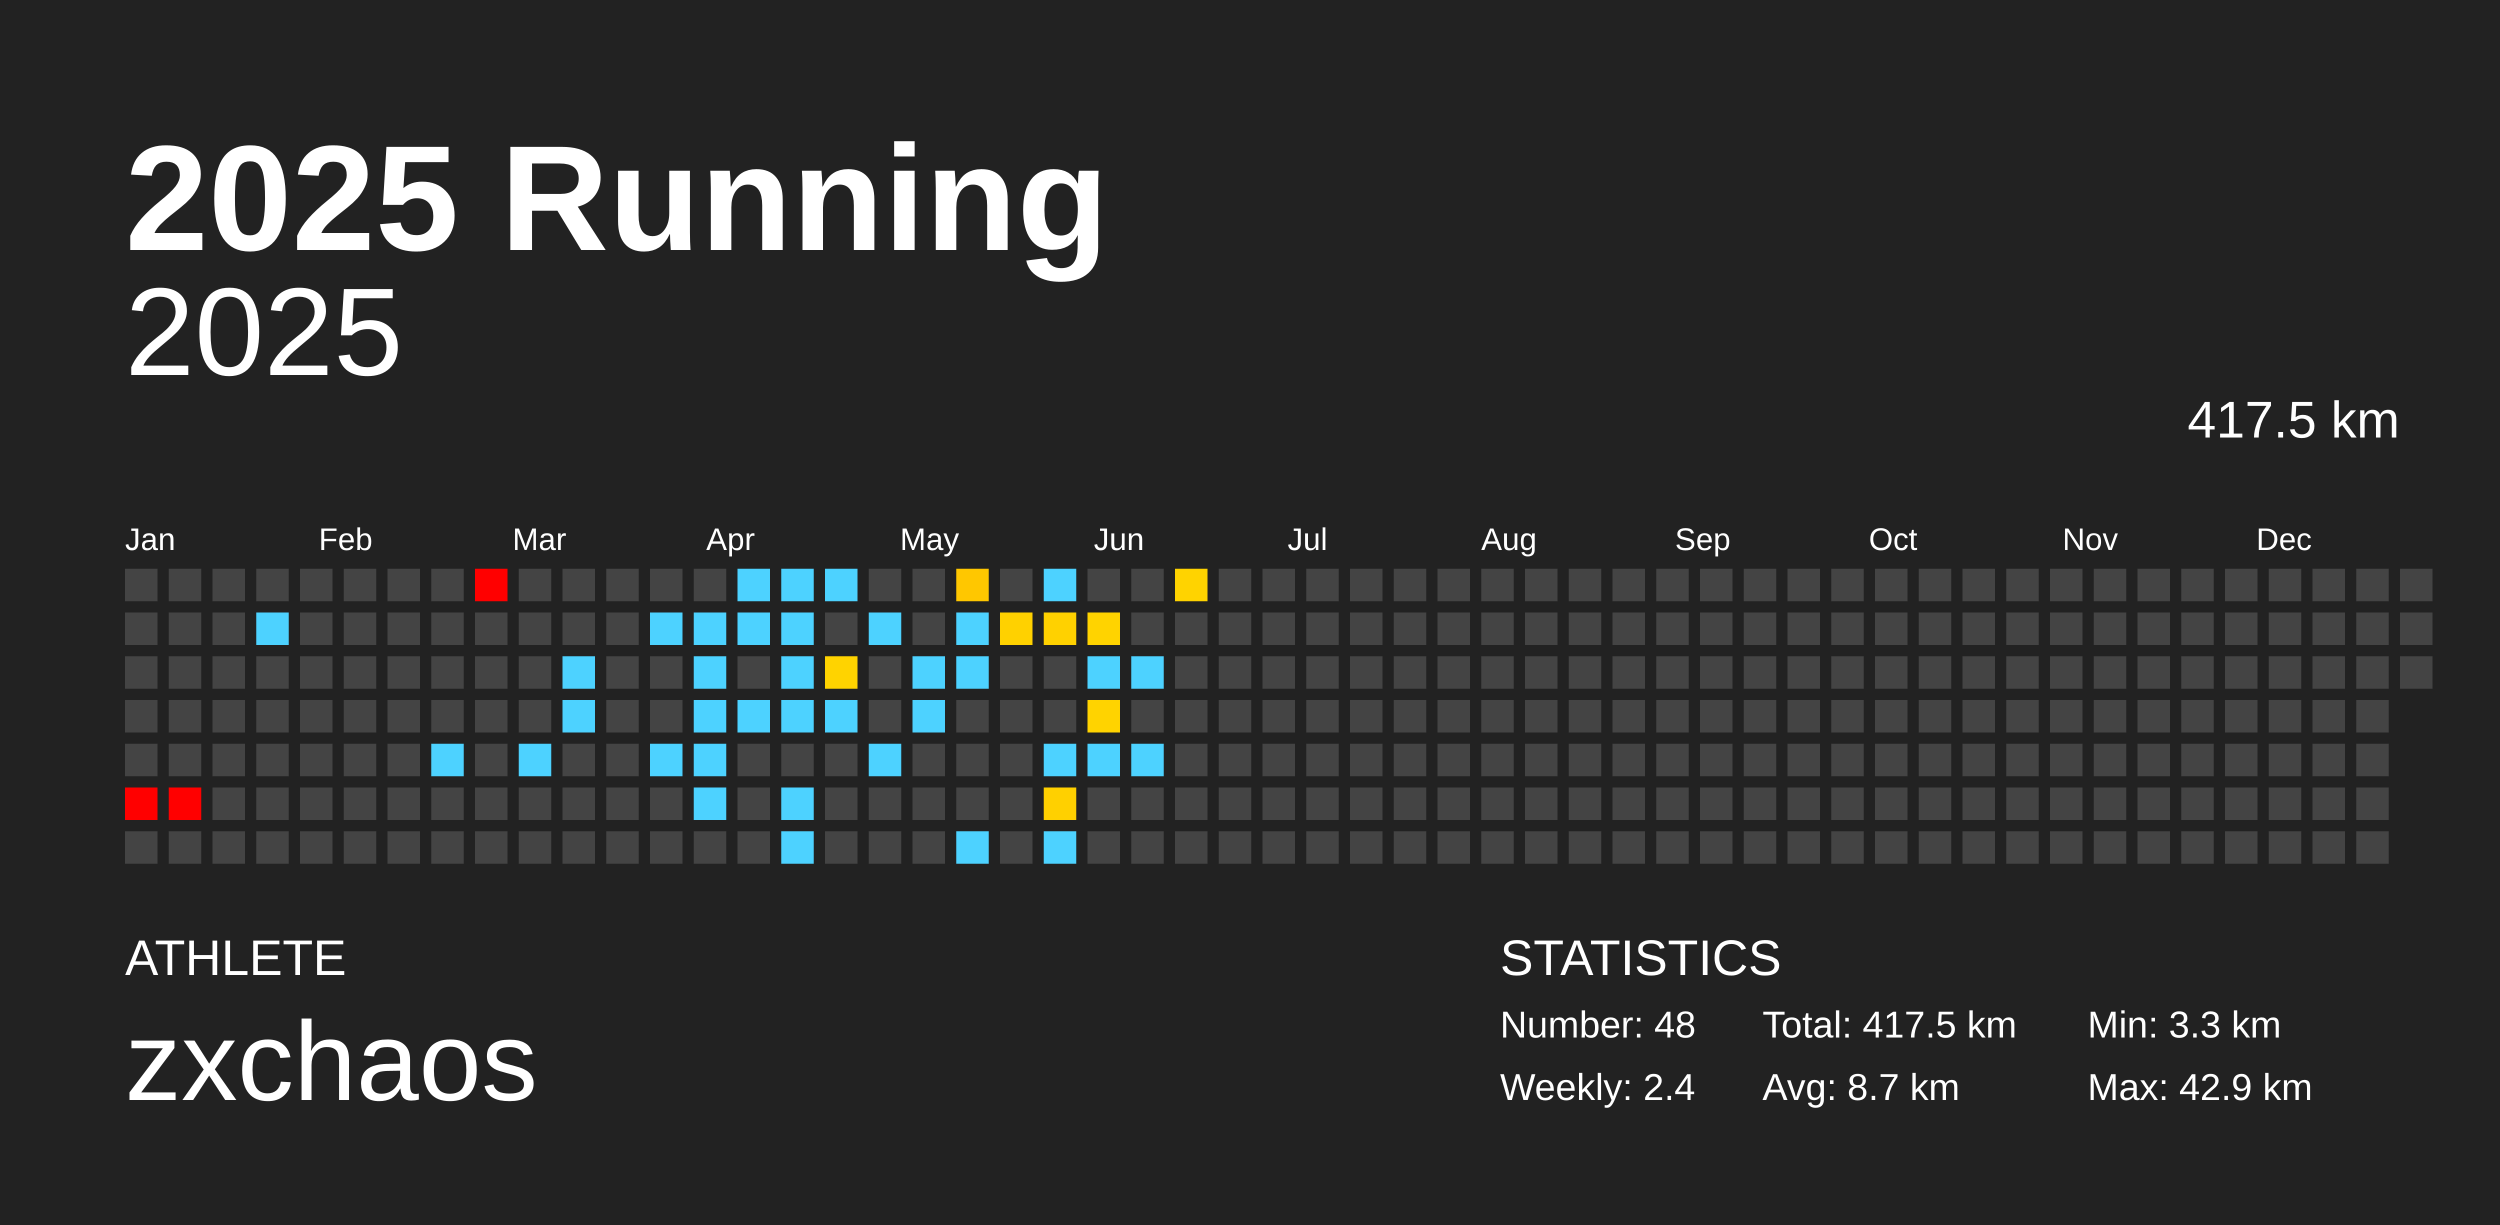
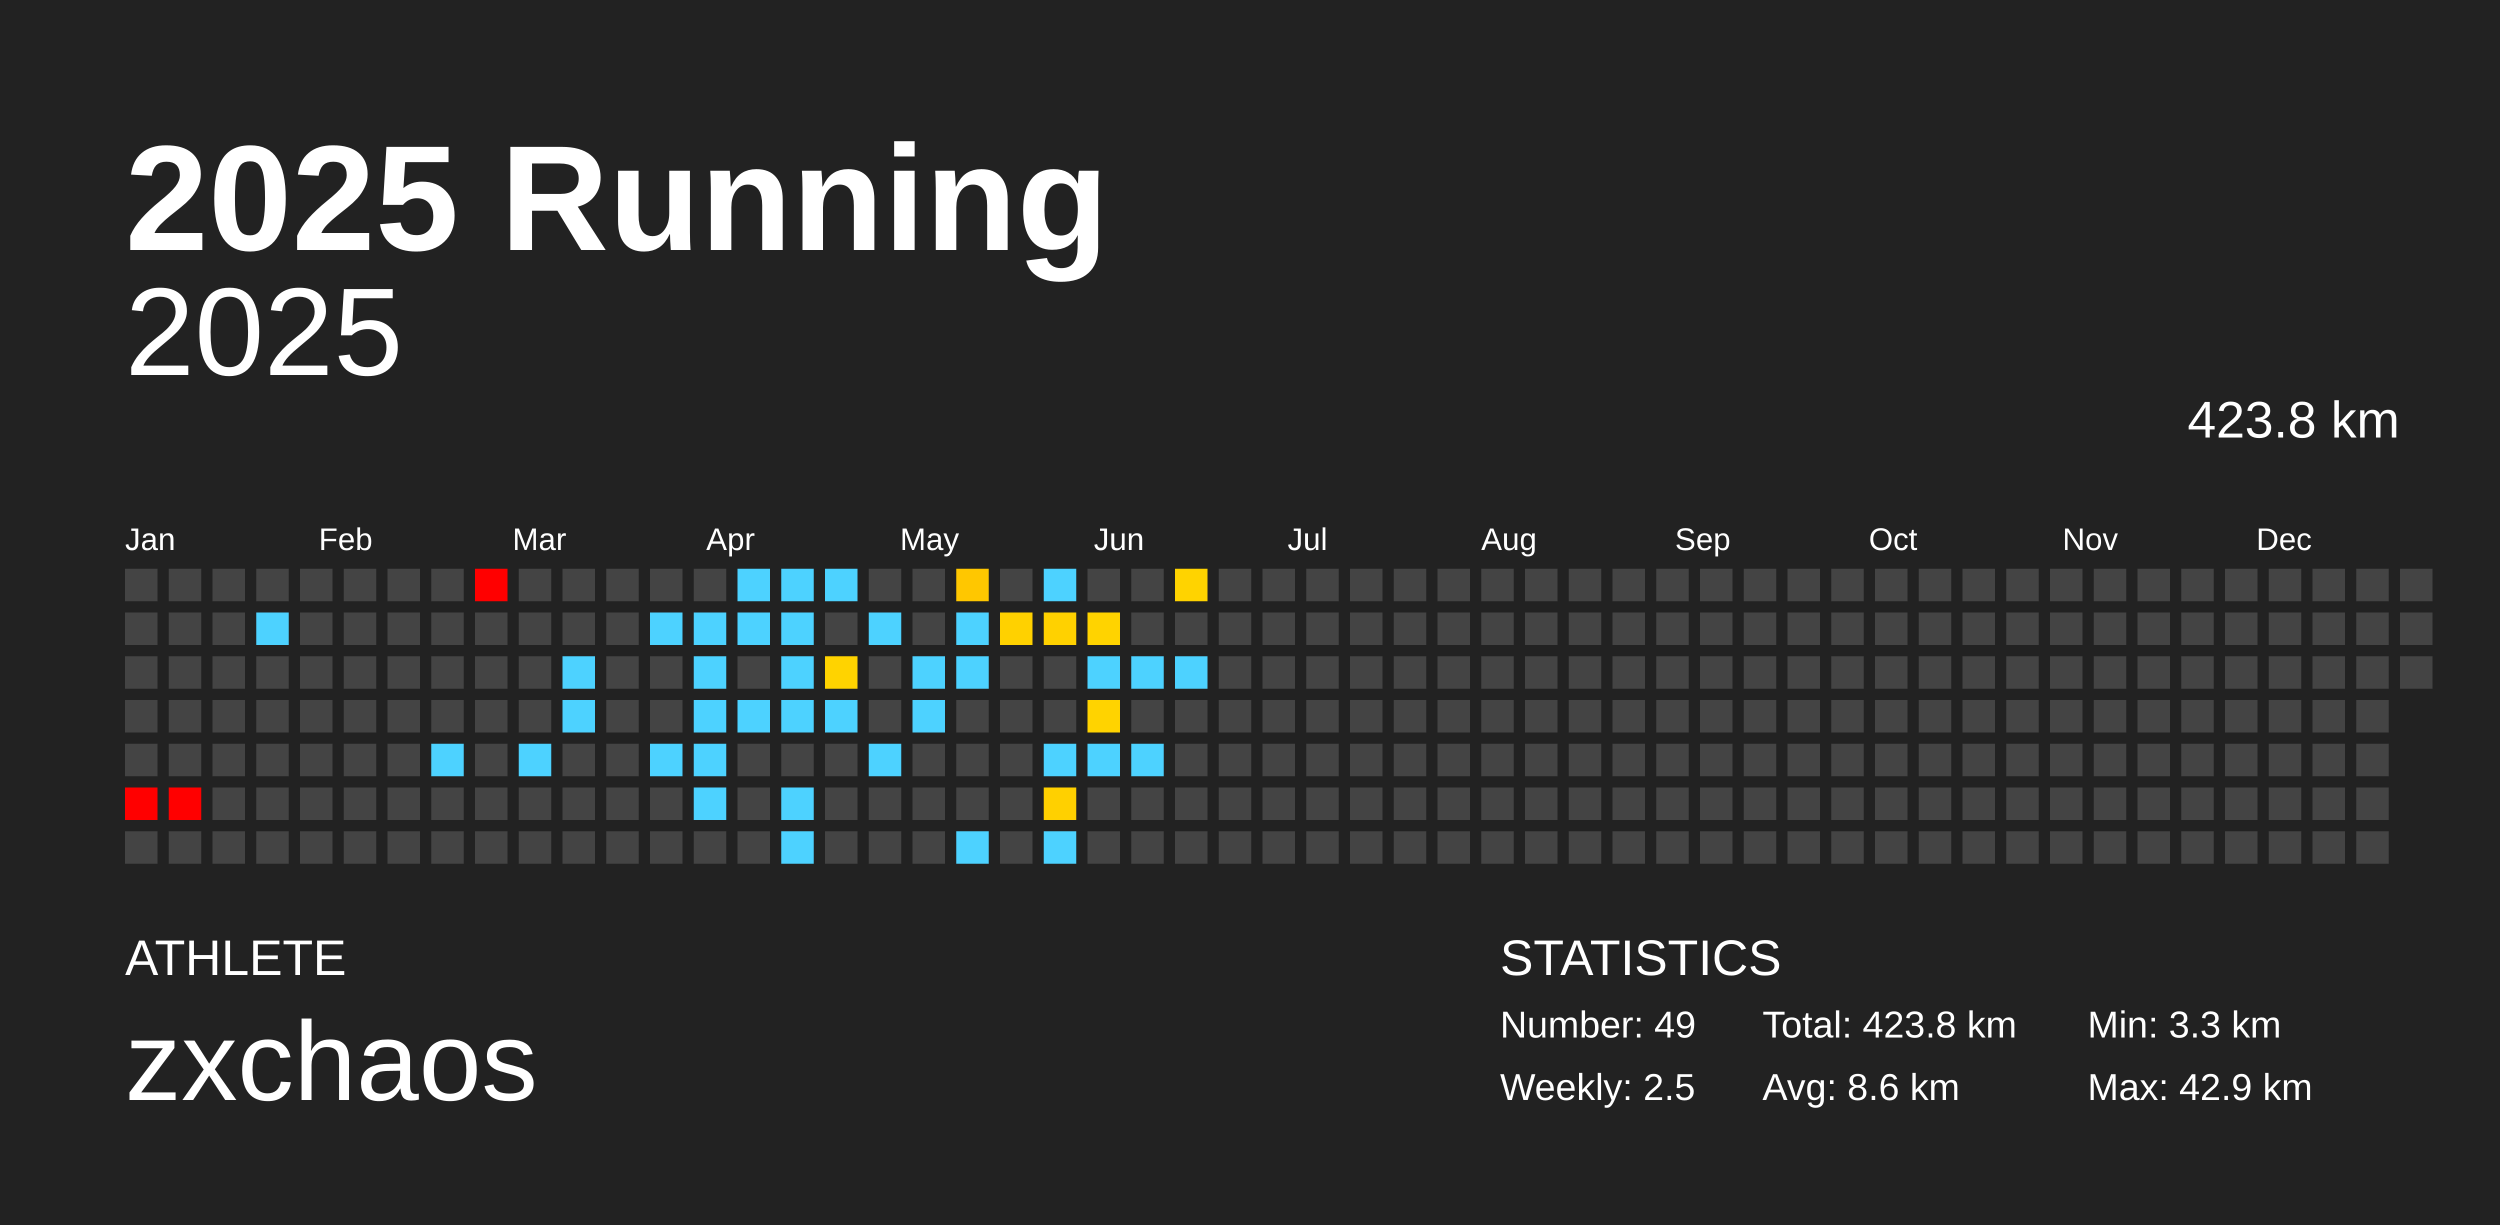
<svg xmlns="http://www.w3.org/2000/svg" baseProfile="full" height="98mm" version="1.1" viewBox="0,0,200,98" width="200mm">
  <defs />
  <rect fill="#222222" height="98" width="200" x="0" y="0" />
  <text fill="#FFFFFF" style="font-size:12px; font-family:Arial; font-weight:bold;" x="10" y="20">2025 Running</text>
  <text fill="#FFFFFF" style="font-size:4px; font-family:Arial" x="10" y="78">ATHLETE</text>
  <text fill="#FFFFFF" style="font-size:9px; font-family:Arial" x="10" y="88">zxchaos</text>
  <text fill="#FFFFFF" style="font-size:4px; font-family:Arial" x="120" y="78">STATISTICS</text>
-   <text fill="#FFFFFF" style="font-size:3px; font-family:Arial" x="120" y="83">Number: 48</text>
-   <text fill="#FFFFFF" style="font-size:3px; font-family:Arial" x="120" y="88">Weekly: 2.4</text>
-   <text fill="#FFFFFF" style="font-size:3px; font-family:Arial" x="141" y="83">Total: 417.5 km</text>
-   <text fill="#FFFFFF" style="font-size:3px; font-family:Arial" x="141" y="88">Avg: 8.7 km</text>
+   <text fill="#FFFFFF" style="font-size:3px; font-family:Arial" x="120" y="83">Number: 49</text>
+   <text fill="#FFFFFF" style="font-size:3px; font-family:Arial" x="120" y="88">Weekly: 2.5</text>
+   <text fill="#FFFFFF" style="font-size:3px; font-family:Arial" x="141" y="83">Total: 423.8 km</text>
+   <text fill="#FFFFFF" style="font-size:3px; font-family:Arial" x="141" y="88">Avg: 8.6 km</text>
  <text fill="#FFFFFF" style="font-size:3px; font-family:Arial" x="167" y="83">Min: 3.3 km</text>
  <text fill="#FFFFFF" style="font-size:3px; font-family:Arial" x="167" y="88">Max: 42.9 km</text>
  <text alignment-baseline="hanging" fill="#FFFFFF" style="font-size:10.0px; font-family:Arial;" x="10" y="30">2025</text>
-   <text alignment-baseline="hanging" fill="#FFFFFF" style="font-size:4.125px; font-family:Arial;" x="175" y="35">417.5 km</text>
+   <text alignment-baseline="hanging" fill="#FFFFFF" style="font-size:4.125px; font-family:Arial;" x="175" y="35">423.8 km</text>
  <text fill="#FFFFFF" style="font-size:2.5px; font-family:Arial" x="10.0" y="44">Jan</text>
  <text fill="#FFFFFF" style="font-size:2.5px; font-family:Arial" x="25.5" y="44">Feb</text>
  <text fill="#FFFFFF" style="font-size:2.5px; font-family:Arial" x="41.0" y="44">Mar</text>
  <text fill="#FFFFFF" style="font-size:2.5px; font-family:Arial" x="56.5" y="44">Apr</text>
  <text fill="#FFFFFF" style="font-size:2.5px; font-family:Arial" x="72.0" y="44">May</text>
  <text fill="#FFFFFF" style="font-size:2.5px; font-family:Arial" x="87.5" y="44">Jun</text>
  <text fill="#FFFFFF" style="font-size:2.5px; font-family:Arial" x="103.0" y="44">Jul</text>
  <text fill="#FFFFFF" style="font-size:2.5px; font-family:Arial" x="118.5" y="44">Aug</text>
  <text fill="#FFFFFF" style="font-size:2.5px; font-family:Arial" x="134.0" y="44">Sep</text>
  <text fill="#FFFFFF" style="font-size:2.5px; font-family:Arial" x="149.5" y="44">Oct</text>
  <text fill="#FFFFFF" style="font-size:2.5px; font-family:Arial" x="165.0" y="44">Nov</text>
  <text fill="#FFFFFF" style="font-size:2.5px; font-family:Arial" x="180.5" y="44">Dec</text>
  <rect fill="#444444" height="2.6" width="2.6" x="10.0" y="45.5" />
  <rect fill="#444444" height="2.6" width="2.6" x="10.0" y="49.0" />
  <rect fill="#444444" height="2.6" width="2.6" x="10.0" y="52.5" />
  <rect fill="#444444" height="2.6" width="2.6" x="10.0" y="56.0" />
  <rect fill="#444444" height="2.6" width="2.6" x="10.0" y="59.5" />
  <rect fill="red" height="2.6" width="2.6" x="10.0" y="63.0" />
  <rect fill="#444444" height="2.6" width="2.6" x="10.0" y="66.5" />
  <rect fill="#444444" height="2.6" width="2.6" x="13.5" y="45.5" />
  <rect fill="#444444" height="2.6" width="2.6" x="13.5" y="49.0" />
  <rect fill="#444444" height="2.6" width="2.6" x="13.5" y="52.5" />
  <rect fill="#444444" height="2.6" width="2.6" x="13.5" y="56.0" />
  <rect fill="#444444" height="2.6" width="2.6" x="13.5" y="59.5" />
  <rect fill="red" height="2.6" width="2.6" x="13.5" y="63.0" />
  <rect fill="#444444" height="2.6" width="2.6" x="13.5" y="66.5" />
  <rect fill="#444444" height="2.6" width="2.6" x="17.0" y="45.5" />
  <rect fill="#444444" height="2.6" width="2.6" x="17.0" y="49.0" />
  <rect fill="#444444" height="2.6" width="2.6" x="17.0" y="52.5" />
  <rect fill="#444444" height="2.6" width="2.6" x="17.0" y="56.0" />
  <rect fill="#444444" height="2.6" width="2.6" x="17.0" y="59.5" />
  <rect fill="#444444" height="2.6" width="2.6" x="17.0" y="63.0" />
  <rect fill="#444444" height="2.6" width="2.6" x="17.0" y="66.5" />
  <rect fill="#444444" height="2.6" width="2.6" x="20.5" y="45.5" />
  <rect fill="#4dd2ff" height="2.6" width="2.6" x="20.5" y="49.0" />
  <rect fill="#444444" height="2.6" width="2.6" x="20.5" y="52.5" />
  <rect fill="#444444" height="2.6" width="2.6" x="20.5" y="56.0" />
  <rect fill="#444444" height="2.6" width="2.6" x="20.5" y="59.5" />
  <rect fill="#444444" height="2.6" width="2.6" x="20.5" y="63.0" />
  <rect fill="#444444" height="2.6" width="2.6" x="20.5" y="66.5" />
  <rect fill="#444444" height="2.6" width="2.6" x="24.0" y="45.5" />
  <rect fill="#444444" height="2.6" width="2.6" x="24.0" y="49.0" />
  <rect fill="#444444" height="2.6" width="2.6" x="24.0" y="52.5" />
  <rect fill="#444444" height="2.6" width="2.6" x="24.0" y="56.0" />
  <rect fill="#444444" height="2.6" width="2.6" x="24.0" y="59.5" />
  <rect fill="#444444" height="2.6" width="2.6" x="24.0" y="63.0" />
  <rect fill="#444444" height="2.6" width="2.6" x="24.0" y="66.5" />
  <rect fill="#444444" height="2.6" width="2.6" x="27.5" y="45.5" />
  <rect fill="#444444" height="2.6" width="2.6" x="27.5" y="49.0" />
  <rect fill="#444444" height="2.6" width="2.6" x="27.5" y="52.5" />
  <rect fill="#444444" height="2.6" width="2.6" x="27.5" y="56.0" />
  <rect fill="#444444" height="2.6" width="2.6" x="27.5" y="59.5" />
  <rect fill="#444444" height="2.6" width="2.6" x="27.5" y="63.0" />
  <rect fill="#444444" height="2.6" width="2.6" x="27.5" y="66.5" />
  <rect fill="#444444" height="2.6" width="2.6" x="31.0" y="45.5" />
  <rect fill="#444444" height="2.6" width="2.6" x="31.0" y="49.0" />
  <rect fill="#444444" height="2.6" width="2.6" x="31.0" y="52.5" />
  <rect fill="#444444" height="2.6" width="2.6" x="31.0" y="56.0" />
  <rect fill="#444444" height="2.6" width="2.6" x="31.0" y="59.5" />
  <rect fill="#444444" height="2.6" width="2.6" x="31.0" y="63.0" />
  <rect fill="#444444" height="2.6" width="2.6" x="31.0" y="66.5" />
  <rect fill="#444444" height="2.6" width="2.6" x="34.5" y="45.5" />
  <rect fill="#444444" height="2.6" width="2.6" x="34.5" y="49.0" />
  <rect fill="#444444" height="2.6" width="2.6" x="34.5" y="52.5" />
  <rect fill="#444444" height="2.6" width="2.6" x="34.5" y="56.0" />
  <rect fill="#4dd2ff" height="2.6" width="2.6" x="34.5" y="59.5" />
  <rect fill="#444444" height="2.6" width="2.6" x="34.5" y="63.0" />
  <rect fill="#444444" height="2.6" width="2.6" x="34.5" y="66.5" />
  <rect fill="red" height="2.6" width="2.6" x="38.0" y="45.5" />
  <rect fill="#444444" height="2.6" width="2.6" x="38.0" y="49.0" />
  <rect fill="#444444" height="2.6" width="2.6" x="38.0" y="52.5" />
  <rect fill="#444444" height="2.6" width="2.6" x="38.0" y="56.0" />
  <rect fill="#444444" height="2.6" width="2.6" x="38.0" y="59.5" />
  <rect fill="#444444" height="2.6" width="2.6" x="38.0" y="63.0" />
  <rect fill="#444444" height="2.6" width="2.6" x="38.0" y="66.5" />
  <rect fill="#444444" height="2.6" width="2.6" x="41.5" y="45.5" />
  <rect fill="#444444" height="2.6" width="2.6" x="41.5" y="49.0" />
  <rect fill="#444444" height="2.6" width="2.6" x="41.5" y="52.5" />
  <rect fill="#444444" height="2.6" width="2.6" x="41.5" y="56.0" />
  <rect fill="#4dd2ff" height="2.6" width="2.6" x="41.5" y="59.5" />
  <rect fill="#444444" height="2.6" width="2.6" x="41.5" y="63.0" />
  <rect fill="#444444" height="2.6" width="2.6" x="41.5" y="66.5" />
  <rect fill="#444444" height="2.6" width="2.6" x="45.0" y="45.5" />
  <rect fill="#444444" height="2.6" width="2.6" x="45.0" y="49.0" />
  <rect fill="#4dd2ff" height="2.6" width="2.6" x="45.0" y="52.5" />
  <rect fill="#4dd2ff" height="2.6" width="2.6" x="45.0" y="56.0" />
  <rect fill="#444444" height="2.6" width="2.6" x="45.0" y="59.5" />
  <rect fill="#444444" height="2.6" width="2.6" x="45.0" y="63.0" />
  <rect fill="#444444" height="2.6" width="2.6" x="45.0" y="66.5" />
  <rect fill="#444444" height="2.6" width="2.6" x="48.5" y="45.5" />
  <rect fill="#444444" height="2.6" width="2.6" x="48.5" y="49.0" />
  <rect fill="#444444" height="2.6" width="2.6" x="48.5" y="52.5" />
  <rect fill="#444444" height="2.6" width="2.6" x="48.5" y="56.0" />
  <rect fill="#444444" height="2.6" width="2.6" x="48.5" y="59.5" />
  <rect fill="#444444" height="2.6" width="2.6" x="48.5" y="63.0" />
  <rect fill="#444444" height="2.6" width="2.6" x="48.5" y="66.5" />
  <rect fill="#444444" height="2.6" width="2.6" x="52.0" y="45.5" />
  <rect fill="#4dd2ff" height="2.6" width="2.6" x="52.0" y="49.0" />
  <rect fill="#444444" height="2.6" width="2.6" x="52.0" y="52.5" />
  <rect fill="#444444" height="2.6" width="2.6" x="52.0" y="56.0" />
  <rect fill="#4dd2ff" height="2.6" width="2.6" x="52.0" y="59.5" />
  <rect fill="#444444" height="2.6" width="2.6" x="52.0" y="63.0" />
  <rect fill="#444444" height="2.6" width="2.6" x="52.0" y="66.5" />
  <rect fill="#444444" height="2.6" width="2.6" x="55.5" y="45.5" />
  <rect fill="#4dd2ff" height="2.6" width="2.6" x="55.5" y="49.0" />
  <rect fill="#4dd2ff" height="2.6" width="2.6" x="55.5" y="52.5" />
  <rect fill="#4dd2ff" height="2.6" width="2.6" x="55.5" y="56.0" />
  <rect fill="#4dd2ff" height="2.6" width="2.6" x="55.5" y="59.5" />
  <rect fill="#4dd2ff" height="2.6" width="2.6" x="55.5" y="63.0" />
  <rect fill="#444444" height="2.6" width="2.6" x="55.5" y="66.5" />
  <rect fill="#4dd2ff" height="2.6" width="2.6" x="59.0" y="45.5" />
  <rect fill="#4dd2ff" height="2.6" width="2.6" x="59.0" y="49.0" />
  <rect fill="#444444" height="2.6" width="2.6" x="59.0" y="52.5" />
  <rect fill="#4dd2ff" height="2.6" width="2.6" x="59.0" y="56.0" />
  <rect fill="#444444" height="2.6" width="2.6" x="59.0" y="59.5" />
  <rect fill="#444444" height="2.6" width="2.6" x="59.0" y="63.0" />
  <rect fill="#444444" height="2.6" width="2.6" x="59.0" y="66.5" />
  <rect fill="#4dd2ff" height="2.6" width="2.6" x="62.5" y="45.5" />
  <rect fill="#4dd2ff" height="2.6" width="2.6" x="62.5" y="49.0" />
  <rect fill="#4dd2ff" height="2.6" width="2.6" x="62.5" y="52.5" />
  <rect fill="#4dd2ff" height="2.6" width="2.6" x="62.5" y="56.0" />
  <rect fill="#444444" height="2.6" width="2.6" x="62.5" y="59.5" />
  <rect fill="#4dd2ff" height="2.6" width="2.6" x="62.5" y="63.0" />
  <rect fill="#4dd2ff" height="2.6" width="2.6" x="62.5" y="66.5" />
  <rect fill="#4dd2ff" height="2.6" width="2.6" x="66.0" y="45.5" />
  <rect fill="#444444" height="2.6" width="2.6" x="66.0" y="49.0" />
  <rect fill="#ffd300" height="2.6" width="2.6" x="66.0" y="52.5" />
  <rect fill="#4dd2ff" height="2.6" width="2.6" x="66.0" y="56.0" />
  <rect fill="#444444" height="2.6" width="2.6" x="66.0" y="59.5" />
  <rect fill="#444444" height="2.6" width="2.6" x="66.0" y="63.0" />
  <rect fill="#444444" height="2.6" width="2.6" x="66.0" y="66.5" />
  <rect fill="#444444" height="2.6" width="2.6" x="69.5" y="45.5" />
  <rect fill="#4dd2ff" height="2.6" width="2.6" x="69.5" y="49.0" />
  <rect fill="#444444" height="2.6" width="2.6" x="69.5" y="52.5" />
  <rect fill="#444444" height="2.6" width="2.6" x="69.5" y="56.0" />
  <rect fill="#4dd2ff" height="2.6" width="2.6" x="69.5" y="59.5" />
  <rect fill="#444444" height="2.6" width="2.6" x="69.5" y="63.0" />
  <rect fill="#444444" height="2.6" width="2.6" x="69.5" y="66.5" />
  <rect fill="#444444" height="2.6" width="2.6" x="73.0" y="45.5" />
  <rect fill="#444444" height="2.6" width="2.6" x="73.0" y="49.0" />
  <rect fill="#4dd2ff" height="2.6" width="2.6" x="73.0" y="52.5" />
  <rect fill="#4dd2ff" height="2.6" width="2.6" x="73.0" y="56.0" />
  <rect fill="#444444" height="2.6" width="2.6" x="73.0" y="59.5" />
  <rect fill="#444444" height="2.6" width="2.6" x="73.0" y="63.0" />
  <rect fill="#444444" height="2.6" width="2.6" x="73.0" y="66.5" />
  <rect fill="#ffc700" height="2.6" width="2.6" x="76.5" y="45.5" />
  <rect fill="#4dd2ff" height="2.6" width="2.6" x="76.5" y="49.0" />
  <rect fill="#4dd2ff" height="2.6" width="2.6" x="76.5" y="52.5" />
  <rect fill="#444444" height="2.6" width="2.6" x="76.5" y="56.0" />
  <rect fill="#444444" height="2.6" width="2.6" x="76.5" y="59.5" />
  <rect fill="#444444" height="2.6" width="2.6" x="76.5" y="63.0" />
  <rect fill="#4dd2ff" height="2.6" width="2.6" x="76.5" y="66.5" />
  <rect fill="#444444" height="2.6" width="2.6" x="80.0" y="45.5" />
  <rect fill="#ffd100" height="2.6" width="2.6" x="80.0" y="49.0" />
  <rect fill="#444444" height="2.6" width="2.6" x="80.0" y="52.5" />
  <rect fill="#444444" height="2.6" width="2.6" x="80.0" y="56.0" />
  <rect fill="#444444" height="2.6" width="2.6" x="80.0" y="59.5" />
  <rect fill="#444444" height="2.6" width="2.6" x="80.0" y="63.0" />
  <rect fill="#444444" height="2.6" width="2.6" x="80.0" y="66.5" />
  <rect fill="#4dd2ff" height="2.6" width="2.6" x="83.5" y="45.5" />
  <rect fill="#ffd100" height="2.6" width="2.6" x="83.5" y="49.0" />
  <rect fill="#444444" height="2.6" width="2.6" x="83.5" y="52.5" />
  <rect fill="#444444" height="2.6" width="2.6" x="83.5" y="56.0" />
  <rect fill="#4dd2ff" height="2.6" width="2.6" x="83.5" y="59.5" />
  <rect fill="#ffd000" height="2.6" width="2.6" x="83.5" y="63.0" />
  <rect fill="#4dd2ff" height="2.6" width="2.6" x="83.5" y="66.5" />
  <rect fill="#444444" height="2.6" width="2.6" x="87.0" y="45.5" />
  <rect fill="#ffd300" height="2.6" width="2.6" x="87.0" y="49.0" />
  <rect fill="#4dd2ff" height="2.6" width="2.6" x="87.0" y="52.5" />
  <rect fill="#ffd300" height="2.6" width="2.6" x="87.0" y="56.0" />
  <rect fill="#4dd2ff" height="2.6" width="2.6" x="87.0" y="59.5" />
  <rect fill="#444444" height="2.6" width="2.6" x="87.0" y="63.0" />
  <rect fill="#444444" height="2.6" width="2.6" x="87.0" y="66.5" />
  <rect fill="#444444" height="2.6" width="2.6" x="90.5" y="45.5" />
  <rect fill="#444444" height="2.6" width="2.6" x="90.5" y="49.0" />
  <rect fill="#4dd2ff" height="2.6" width="2.6" x="90.5" y="52.5" />
  <rect fill="#444444" height="2.6" width="2.6" x="90.5" y="56.0" />
  <rect fill="#4dd2ff" height="2.6" width="2.6" x="90.5" y="59.5" />
  <rect fill="#444444" height="2.6" width="2.6" x="90.5" y="63.0" />
  <rect fill="#444444" height="2.6" width="2.6" x="90.5" y="66.5" />
  <rect fill="#ffd300" height="2.6" width="2.6" x="94.0" y="45.5" />
  <rect fill="#444444" height="2.6" width="2.6" x="94.0" y="49.0" />
-   <rect fill="#444444" height="2.6" width="2.6" x="94.0" y="52.5" />
+   <rect fill="#4dd2ff" height="2.6" width="2.6" x="94.0" y="52.5" />
  <rect fill="#444444" height="2.6" width="2.6" x="94.0" y="56.0" />
  <rect fill="#444444" height="2.6" width="2.6" x="94.0" y="59.5" />
  <rect fill="#444444" height="2.6" width="2.6" x="94.0" y="63.0" />
  <rect fill="#444444" height="2.6" width="2.6" x="94.0" y="66.5" />
  <rect fill="#444444" height="2.6" width="2.6" x="97.5" y="45.5" />
  <rect fill="#444444" height="2.6" width="2.6" x="97.5" y="49.0" />
  <rect fill="#444444" height="2.6" width="2.6" x="97.5" y="52.5" />
  <rect fill="#444444" height="2.6" width="2.6" x="97.5" y="56.0" />
  <rect fill="#444444" height="2.6" width="2.6" x="97.5" y="59.5" />
  <rect fill="#444444" height="2.6" width="2.6" x="97.5" y="63.0" />
  <rect fill="#444444" height="2.6" width="2.6" x="97.5" y="66.5" />
  <rect fill="#444444" height="2.6" width="2.6" x="101.0" y="45.5" />
  <rect fill="#444444" height="2.6" width="2.6" x="101.0" y="49.0" />
  <rect fill="#444444" height="2.6" width="2.6" x="101.0" y="52.5" />
  <rect fill="#444444" height="2.6" width="2.6" x="101.0" y="56.0" />
  <rect fill="#444444" height="2.6" width="2.6" x="101.0" y="59.5" />
  <rect fill="#444444" height="2.6" width="2.6" x="101.0" y="63.0" />
  <rect fill="#444444" height="2.6" width="2.6" x="101.0" y="66.5" />
  <rect fill="#444444" height="2.6" width="2.6" x="104.5" y="45.5" />
  <rect fill="#444444" height="2.6" width="2.6" x="104.5" y="49.0" />
  <rect fill="#444444" height="2.6" width="2.6" x="104.5" y="52.5" />
  <rect fill="#444444" height="2.6" width="2.6" x="104.5" y="56.0" />
  <rect fill="#444444" height="2.6" width="2.6" x="104.5" y="59.5" />
  <rect fill="#444444" height="2.6" width="2.6" x="104.5" y="63.0" />
  <rect fill="#444444" height="2.6" width="2.6" x="104.5" y="66.5" />
  <rect fill="#444444" height="2.6" width="2.6" x="108.0" y="45.5" />
  <rect fill="#444444" height="2.6" width="2.6" x="108.0" y="49.0" />
  <rect fill="#444444" height="2.6" width="2.6" x="108.0" y="52.5" />
  <rect fill="#444444" height="2.6" width="2.6" x="108.0" y="56.0" />
  <rect fill="#444444" height="2.6" width="2.6" x="108.0" y="59.5" />
  <rect fill="#444444" height="2.6" width="2.6" x="108.0" y="63.0" />
  <rect fill="#444444" height="2.6" width="2.6" x="108.0" y="66.5" />
  <rect fill="#444444" height="2.6" width="2.6" x="111.5" y="45.5" />
  <rect fill="#444444" height="2.6" width="2.6" x="111.5" y="49.0" />
  <rect fill="#444444" height="2.6" width="2.6" x="111.5" y="52.5" />
  <rect fill="#444444" height="2.6" width="2.6" x="111.5" y="56.0" />
  <rect fill="#444444" height="2.6" width="2.6" x="111.5" y="59.5" />
  <rect fill="#444444" height="2.6" width="2.6" x="111.5" y="63.0" />
  <rect fill="#444444" height="2.6" width="2.6" x="111.5" y="66.5" />
  <rect fill="#444444" height="2.6" width="2.6" x="115.0" y="45.5" />
  <rect fill="#444444" height="2.6" width="2.6" x="115.0" y="49.0" />
  <rect fill="#444444" height="2.6" width="2.6" x="115.0" y="52.5" />
  <rect fill="#444444" height="2.6" width="2.6" x="115.0" y="56.0" />
  <rect fill="#444444" height="2.6" width="2.6" x="115.0" y="59.5" />
  <rect fill="#444444" height="2.6" width="2.6" x="115.0" y="63.0" />
  <rect fill="#444444" height="2.6" width="2.6" x="115.0" y="66.5" />
  <rect fill="#444444" height="2.6" width="2.6" x="118.5" y="45.5" />
  <rect fill="#444444" height="2.6" width="2.6" x="118.5" y="49.0" />
  <rect fill="#444444" height="2.6" width="2.6" x="118.5" y="52.5" />
  <rect fill="#444444" height="2.6" width="2.6" x="118.5" y="56.0" />
  <rect fill="#444444" height="2.6" width="2.6" x="118.5" y="59.5" />
  <rect fill="#444444" height="2.6" width="2.6" x="118.5" y="63.0" />
  <rect fill="#444444" height="2.6" width="2.6" x="118.5" y="66.5" />
  <rect fill="#444444" height="2.6" width="2.6" x="122.0" y="45.5" />
  <rect fill="#444444" height="2.6" width="2.6" x="122.0" y="49.0" />
  <rect fill="#444444" height="2.6" width="2.6" x="122.0" y="52.5" />
  <rect fill="#444444" height="2.6" width="2.6" x="122.0" y="56.0" />
  <rect fill="#444444" height="2.6" width="2.6" x="122.0" y="59.5" />
  <rect fill="#444444" height="2.6" width="2.6" x="122.0" y="63.0" />
  <rect fill="#444444" height="2.6" width="2.6" x="122.0" y="66.5" />
  <rect fill="#444444" height="2.6" width="2.6" x="125.5" y="45.5" />
  <rect fill="#444444" height="2.6" width="2.6" x="125.5" y="49.0" />
  <rect fill="#444444" height="2.6" width="2.6" x="125.5" y="52.5" />
  <rect fill="#444444" height="2.6" width="2.6" x="125.5" y="56.0" />
  <rect fill="#444444" height="2.6" width="2.6" x="125.5" y="59.5" />
  <rect fill="#444444" height="2.6" width="2.6" x="125.5" y="63.0" />
  <rect fill="#444444" height="2.6" width="2.6" x="125.5" y="66.5" />
  <rect fill="#444444" height="2.6" width="2.6" x="129.0" y="45.5" />
  <rect fill="#444444" height="2.6" width="2.6" x="129.0" y="49.0" />
  <rect fill="#444444" height="2.6" width="2.6" x="129.0" y="52.5" />
  <rect fill="#444444" height="2.6" width="2.6" x="129.0" y="56.0" />
  <rect fill="#444444" height="2.6" width="2.6" x="129.0" y="59.5" />
  <rect fill="#444444" height="2.6" width="2.6" x="129.0" y="63.0" />
  <rect fill="#444444" height="2.6" width="2.6" x="129.0" y="66.5" />
  <rect fill="#444444" height="2.6" width="2.6" x="132.5" y="45.5" />
  <rect fill="#444444" height="2.6" width="2.6" x="132.5" y="49.0" />
  <rect fill="#444444" height="2.6" width="2.6" x="132.5" y="52.5" />
  <rect fill="#444444" height="2.6" width="2.6" x="132.5" y="56.0" />
  <rect fill="#444444" height="2.6" width="2.6" x="132.5" y="59.5" />
  <rect fill="#444444" height="2.6" width="2.6" x="132.5" y="63.0" />
  <rect fill="#444444" height="2.6" width="2.6" x="132.5" y="66.5" />
  <rect fill="#444444" height="2.6" width="2.6" x="136.0" y="45.5" />
  <rect fill="#444444" height="2.6" width="2.6" x="136.0" y="49.0" />
  <rect fill="#444444" height="2.6" width="2.6" x="136.0" y="52.5" />
  <rect fill="#444444" height="2.6" width="2.6" x="136.0" y="56.0" />
  <rect fill="#444444" height="2.6" width="2.6" x="136.0" y="59.5" />
  <rect fill="#444444" height="2.6" width="2.6" x="136.0" y="63.0" />
  <rect fill="#444444" height="2.6" width="2.6" x="136.0" y="66.5" />
  <rect fill="#444444" height="2.6" width="2.6" x="139.5" y="45.5" />
  <rect fill="#444444" height="2.6" width="2.6" x="139.5" y="49.0" />
  <rect fill="#444444" height="2.6" width="2.6" x="139.5" y="52.5" />
  <rect fill="#444444" height="2.6" width="2.6" x="139.5" y="56.0" />
  <rect fill="#444444" height="2.6" width="2.6" x="139.5" y="59.5" />
  <rect fill="#444444" height="2.6" width="2.6" x="139.5" y="63.0" />
  <rect fill="#444444" height="2.6" width="2.6" x="139.5" y="66.5" />
  <rect fill="#444444" height="2.6" width="2.6" x="143.0" y="45.5" />
  <rect fill="#444444" height="2.6" width="2.6" x="143.0" y="49.0" />
  <rect fill="#444444" height="2.6" width="2.6" x="143.0" y="52.5" />
  <rect fill="#444444" height="2.6" width="2.6" x="143.0" y="56.0" />
  <rect fill="#444444" height="2.6" width="2.6" x="143.0" y="59.5" />
  <rect fill="#444444" height="2.6" width="2.6" x="143.0" y="63.0" />
  <rect fill="#444444" height="2.6" width="2.6" x="143.0" y="66.5" />
  <rect fill="#444444" height="2.6" width="2.6" x="146.5" y="45.5" />
  <rect fill="#444444" height="2.6" width="2.6" x="146.5" y="49.0" />
  <rect fill="#444444" height="2.6" width="2.6" x="146.5" y="52.5" />
  <rect fill="#444444" height="2.6" width="2.6" x="146.5" y="56.0" />
  <rect fill="#444444" height="2.6" width="2.6" x="146.5" y="59.5" />
  <rect fill="#444444" height="2.6" width="2.6" x="146.5" y="63.0" />
  <rect fill="#444444" height="2.6" width="2.6" x="146.5" y="66.5" />
  <rect fill="#444444" height="2.6" width="2.6" x="150.0" y="45.5" />
  <rect fill="#444444" height="2.6" width="2.6" x="150.0" y="49.0" />
  <rect fill="#444444" height="2.6" width="2.6" x="150.0" y="52.5" />
  <rect fill="#444444" height="2.6" width="2.6" x="150.0" y="56.0" />
  <rect fill="#444444" height="2.6" width="2.6" x="150.0" y="59.5" />
  <rect fill="#444444" height="2.6" width="2.6" x="150.0" y="63.0" />
  <rect fill="#444444" height="2.6" width="2.6" x="150.0" y="66.5" />
  <rect fill="#444444" height="2.6" width="2.6" x="153.5" y="45.5" />
  <rect fill="#444444" height="2.6" width="2.6" x="153.5" y="49.0" />
  <rect fill="#444444" height="2.6" width="2.6" x="153.5" y="52.5" />
  <rect fill="#444444" height="2.6" width="2.6" x="153.5" y="56.0" />
  <rect fill="#444444" height="2.6" width="2.6" x="153.5" y="59.5" />
  <rect fill="#444444" height="2.6" width="2.6" x="153.5" y="63.0" />
  <rect fill="#444444" height="2.6" width="2.6" x="153.5" y="66.5" />
  <rect fill="#444444" height="2.6" width="2.6" x="157.0" y="45.5" />
  <rect fill="#444444" height="2.6" width="2.6" x="157.0" y="49.0" />
  <rect fill="#444444" height="2.6" width="2.6" x="157.0" y="52.5" />
  <rect fill="#444444" height="2.6" width="2.6" x="157.0" y="56.0" />
  <rect fill="#444444" height="2.6" width="2.6" x="157.0" y="59.5" />
  <rect fill="#444444" height="2.6" width="2.6" x="157.0" y="63.0" />
  <rect fill="#444444" height="2.6" width="2.6" x="157.0" y="66.5" />
  <rect fill="#444444" height="2.6" width="2.6" x="160.5" y="45.5" />
  <rect fill="#444444" height="2.6" width="2.6" x="160.5" y="49.0" />
  <rect fill="#444444" height="2.6" width="2.6" x="160.5" y="52.5" />
  <rect fill="#444444" height="2.6" width="2.6" x="160.5" y="56.0" />
  <rect fill="#444444" height="2.6" width="2.6" x="160.5" y="59.5" />
  <rect fill="#444444" height="2.6" width="2.6" x="160.5" y="63.0" />
  <rect fill="#444444" height="2.6" width="2.6" x="160.5" y="66.5" />
  <rect fill="#444444" height="2.6" width="2.6" x="164.0" y="45.5" />
  <rect fill="#444444" height="2.6" width="2.6" x="164.0" y="49.0" />
  <rect fill="#444444" height="2.6" width="2.6" x="164.0" y="52.5" />
  <rect fill="#444444" height="2.6" width="2.6" x="164.0" y="56.0" />
  <rect fill="#444444" height="2.6" width="2.6" x="164.0" y="59.5" />
  <rect fill="#444444" height="2.6" width="2.6" x="164.0" y="63.0" />
  <rect fill="#444444" height="2.6" width="2.6" x="164.0" y="66.5" />
  <rect fill="#444444" height="2.6" width="2.6" x="167.5" y="45.5" />
  <rect fill="#444444" height="2.6" width="2.6" x="167.5" y="49.0" />
  <rect fill="#444444" height="2.6" width="2.6" x="167.5" y="52.5" />
  <rect fill="#444444" height="2.6" width="2.6" x="167.5" y="56.0" />
  <rect fill="#444444" height="2.6" width="2.6" x="167.5" y="59.5" />
  <rect fill="#444444" height="2.6" width="2.6" x="167.5" y="63.0" />
  <rect fill="#444444" height="2.6" width="2.6" x="167.5" y="66.5" />
  <rect fill="#444444" height="2.6" width="2.6" x="171.0" y="45.5" />
  <rect fill="#444444" height="2.6" width="2.6" x="171.0" y="49.0" />
  <rect fill="#444444" height="2.6" width="2.6" x="171.0" y="52.5" />
  <rect fill="#444444" height="2.6" width="2.6" x="171.0" y="56.0" />
  <rect fill="#444444" height="2.6" width="2.6" x="171.0" y="59.5" />
  <rect fill="#444444" height="2.6" width="2.6" x="171.0" y="63.0" />
  <rect fill="#444444" height="2.6" width="2.6" x="171.0" y="66.5" />
  <rect fill="#444444" height="2.6" width="2.6" x="174.5" y="45.5" />
  <rect fill="#444444" height="2.6" width="2.6" x="174.5" y="49.0" />
  <rect fill="#444444" height="2.6" width="2.6" x="174.5" y="52.5" />
  <rect fill="#444444" height="2.6" width="2.6" x="174.5" y="56.0" />
  <rect fill="#444444" height="2.6" width="2.6" x="174.5" y="59.5" />
  <rect fill="#444444" height="2.6" width="2.6" x="174.5" y="63.0" />
  <rect fill="#444444" height="2.6" width="2.6" x="174.5" y="66.5" />
  <rect fill="#444444" height="2.6" width="2.6" x="178.0" y="45.5" />
  <rect fill="#444444" height="2.6" width="2.6" x="178.0" y="49.0" />
  <rect fill="#444444" height="2.6" width="2.6" x="178.0" y="52.5" />
  <rect fill="#444444" height="2.6" width="2.6" x="178.0" y="56.0" />
  <rect fill="#444444" height="2.6" width="2.6" x="178.0" y="59.5" />
  <rect fill="#444444" height="2.6" width="2.6" x="178.0" y="63.0" />
  <rect fill="#444444" height="2.6" width="2.6" x="178.0" y="66.5" />
  <rect fill="#444444" height="2.6" width="2.6" x="181.5" y="45.5" />
  <rect fill="#444444" height="2.6" width="2.6" x="181.5" y="49.0" />
  <rect fill="#444444" height="2.6" width="2.6" x="181.5" y="52.5" />
  <rect fill="#444444" height="2.6" width="2.6" x="181.5" y="56.0" />
  <rect fill="#444444" height="2.6" width="2.6" x="181.5" y="59.5" />
  <rect fill="#444444" height="2.6" width="2.6" x="181.5" y="63.0" />
  <rect fill="#444444" height="2.6" width="2.6" x="181.5" y="66.5" />
  <rect fill="#444444" height="2.6" width="2.6" x="185.0" y="45.5" />
  <rect fill="#444444" height="2.6" width="2.6" x="185.0" y="49.0" />
  <rect fill="#444444" height="2.6" width="2.6" x="185.0" y="52.5" />
  <rect fill="#444444" height="2.6" width="2.6" x="185.0" y="56.0" />
  <rect fill="#444444" height="2.6" width="2.6" x="185.0" y="59.5" />
  <rect fill="#444444" height="2.6" width="2.6" x="185.0" y="63.0" />
  <rect fill="#444444" height="2.6" width="2.6" x="185.0" y="66.5" />
  <rect fill="#444444" height="2.6" width="2.6" x="188.5" y="45.5" />
  <rect fill="#444444" height="2.6" width="2.6" x="188.5" y="49.0" />
  <rect fill="#444444" height="2.6" width="2.6" x="188.5" y="52.5" />
  <rect fill="#444444" height="2.6" width="2.6" x="188.5" y="56.0" />
  <rect fill="#444444" height="2.6" width="2.6" x="188.5" y="59.5" />
  <rect fill="#444444" height="2.6" width="2.6" x="188.5" y="63.0" />
  <rect fill="#444444" height="2.6" width="2.6" x="188.5" y="66.5" />
  <rect fill="#444444" height="2.6" width="2.6" x="192.0" y="45.5" />
  <rect fill="#444444" height="2.6" width="2.6" x="192.0" y="49.0" />
  <rect fill="#444444" height="2.6" width="2.6" x="192.0" y="52.5" />
</svg>
